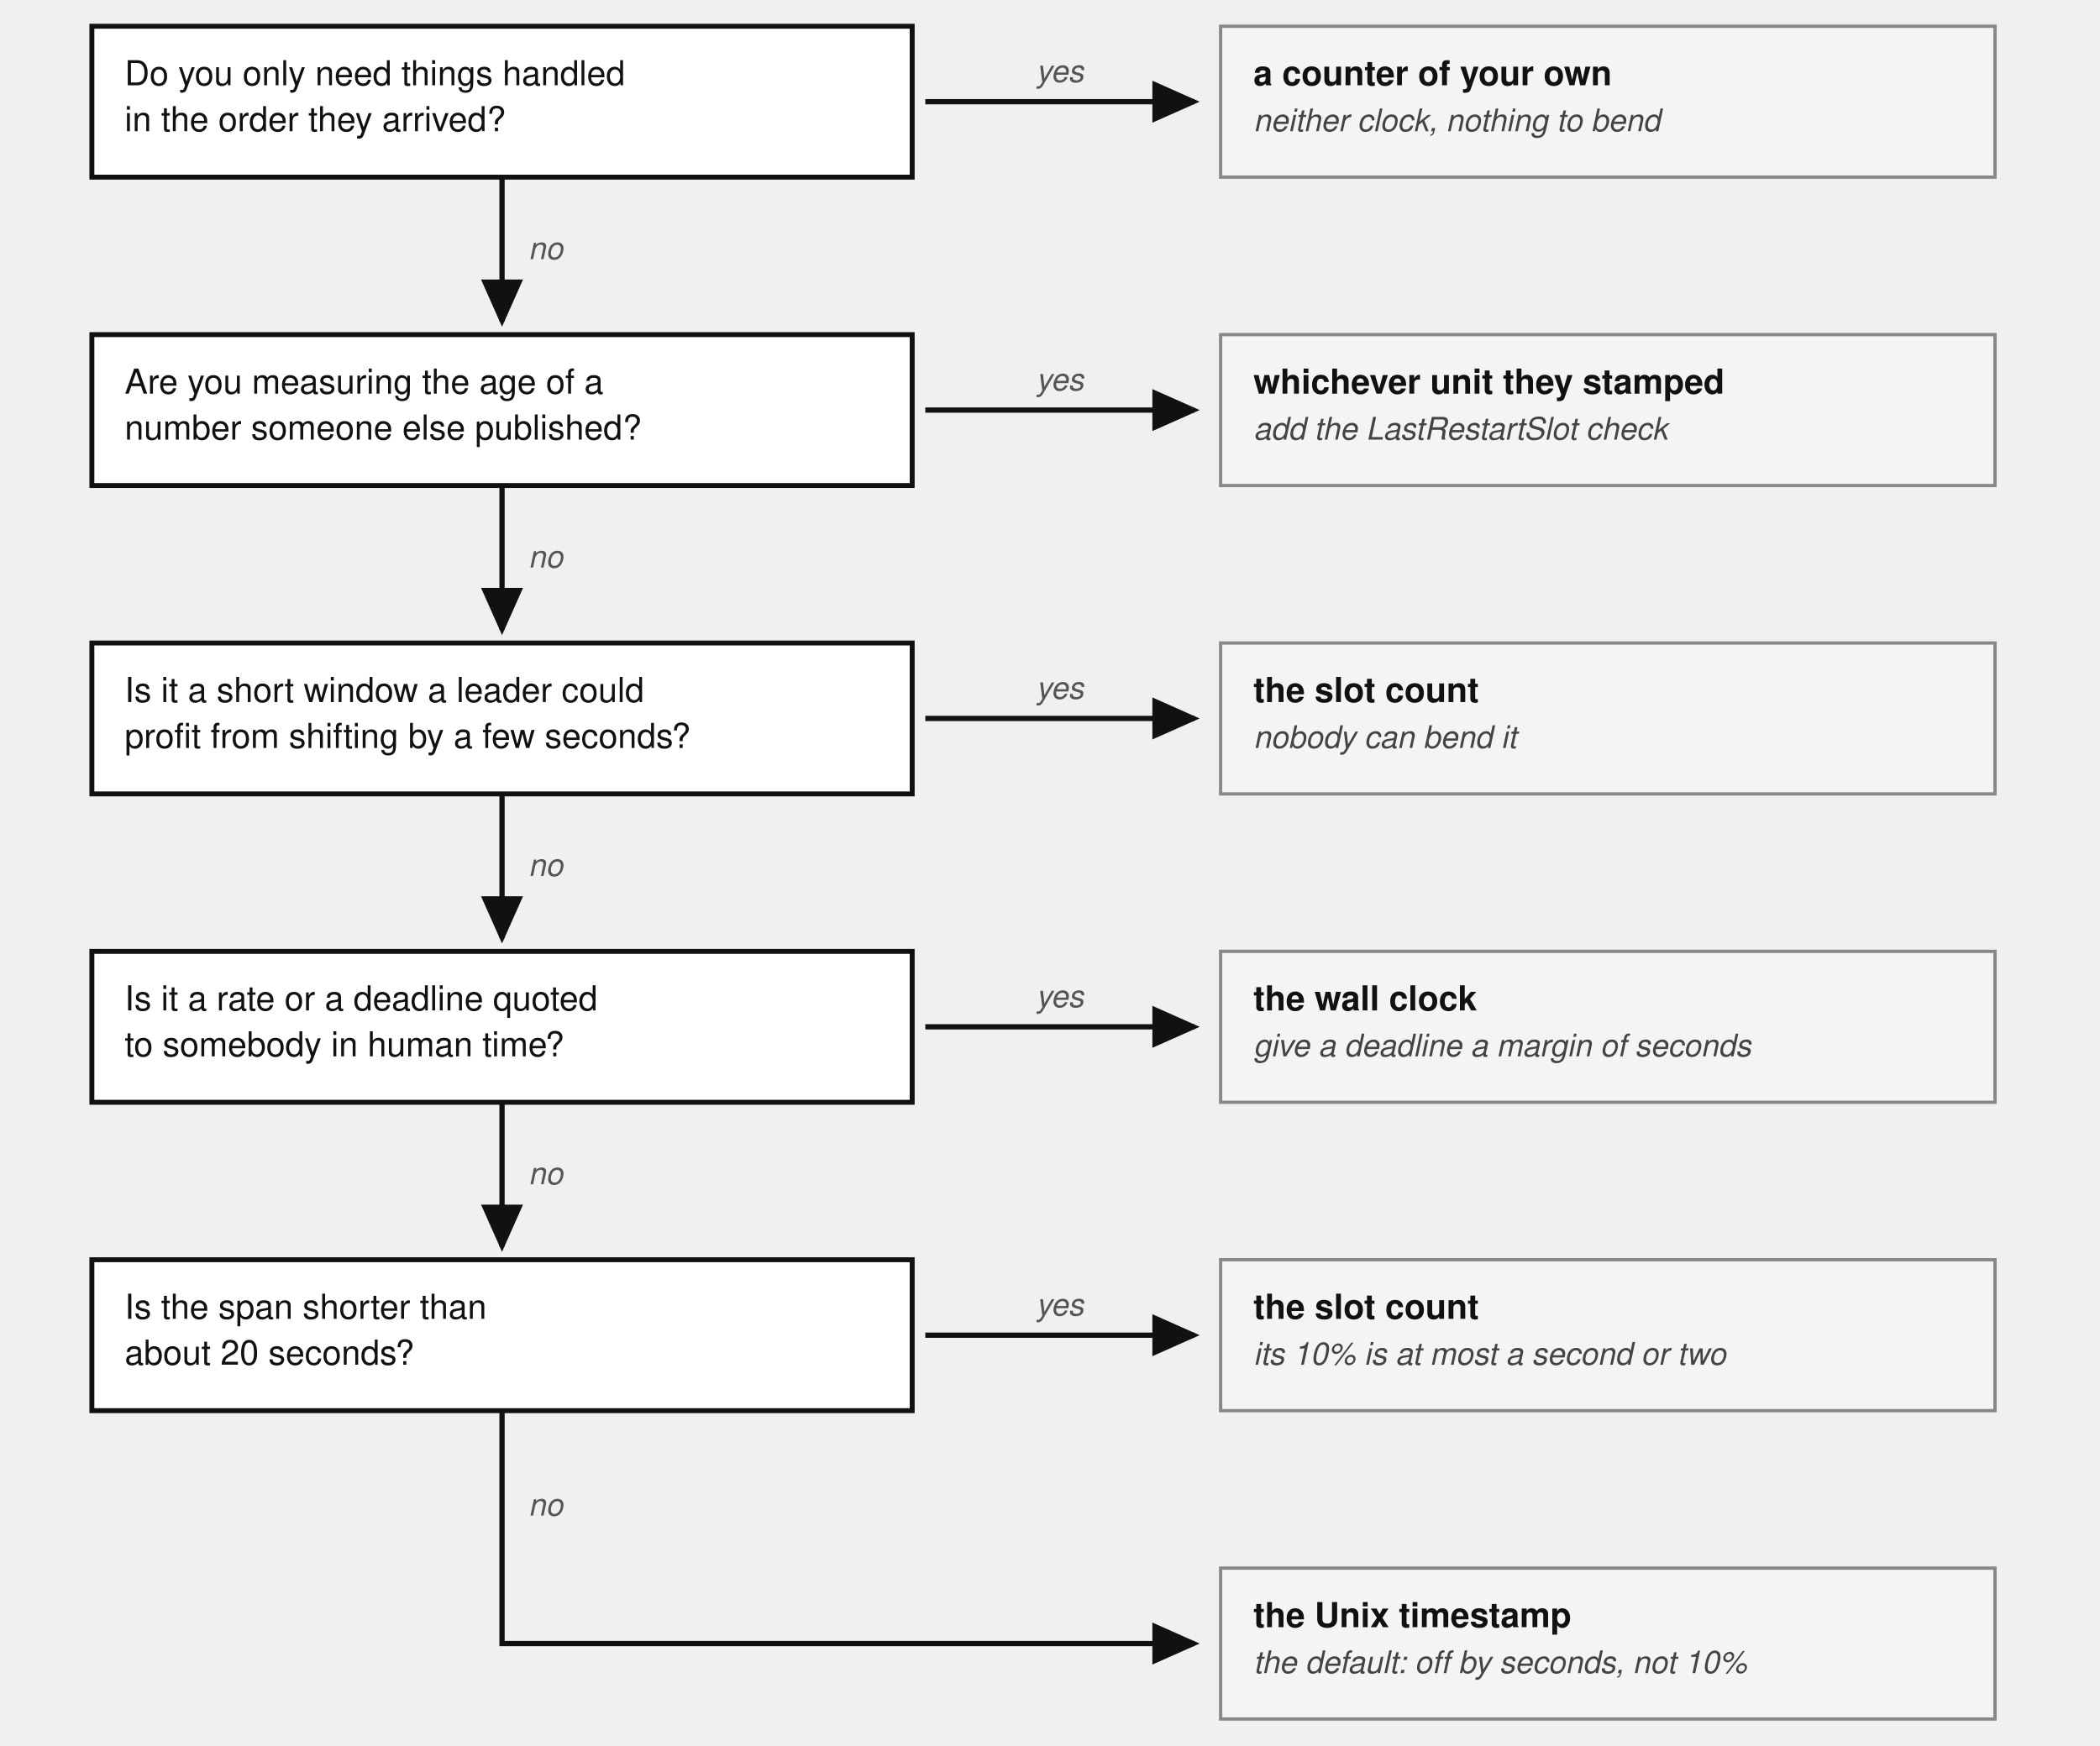
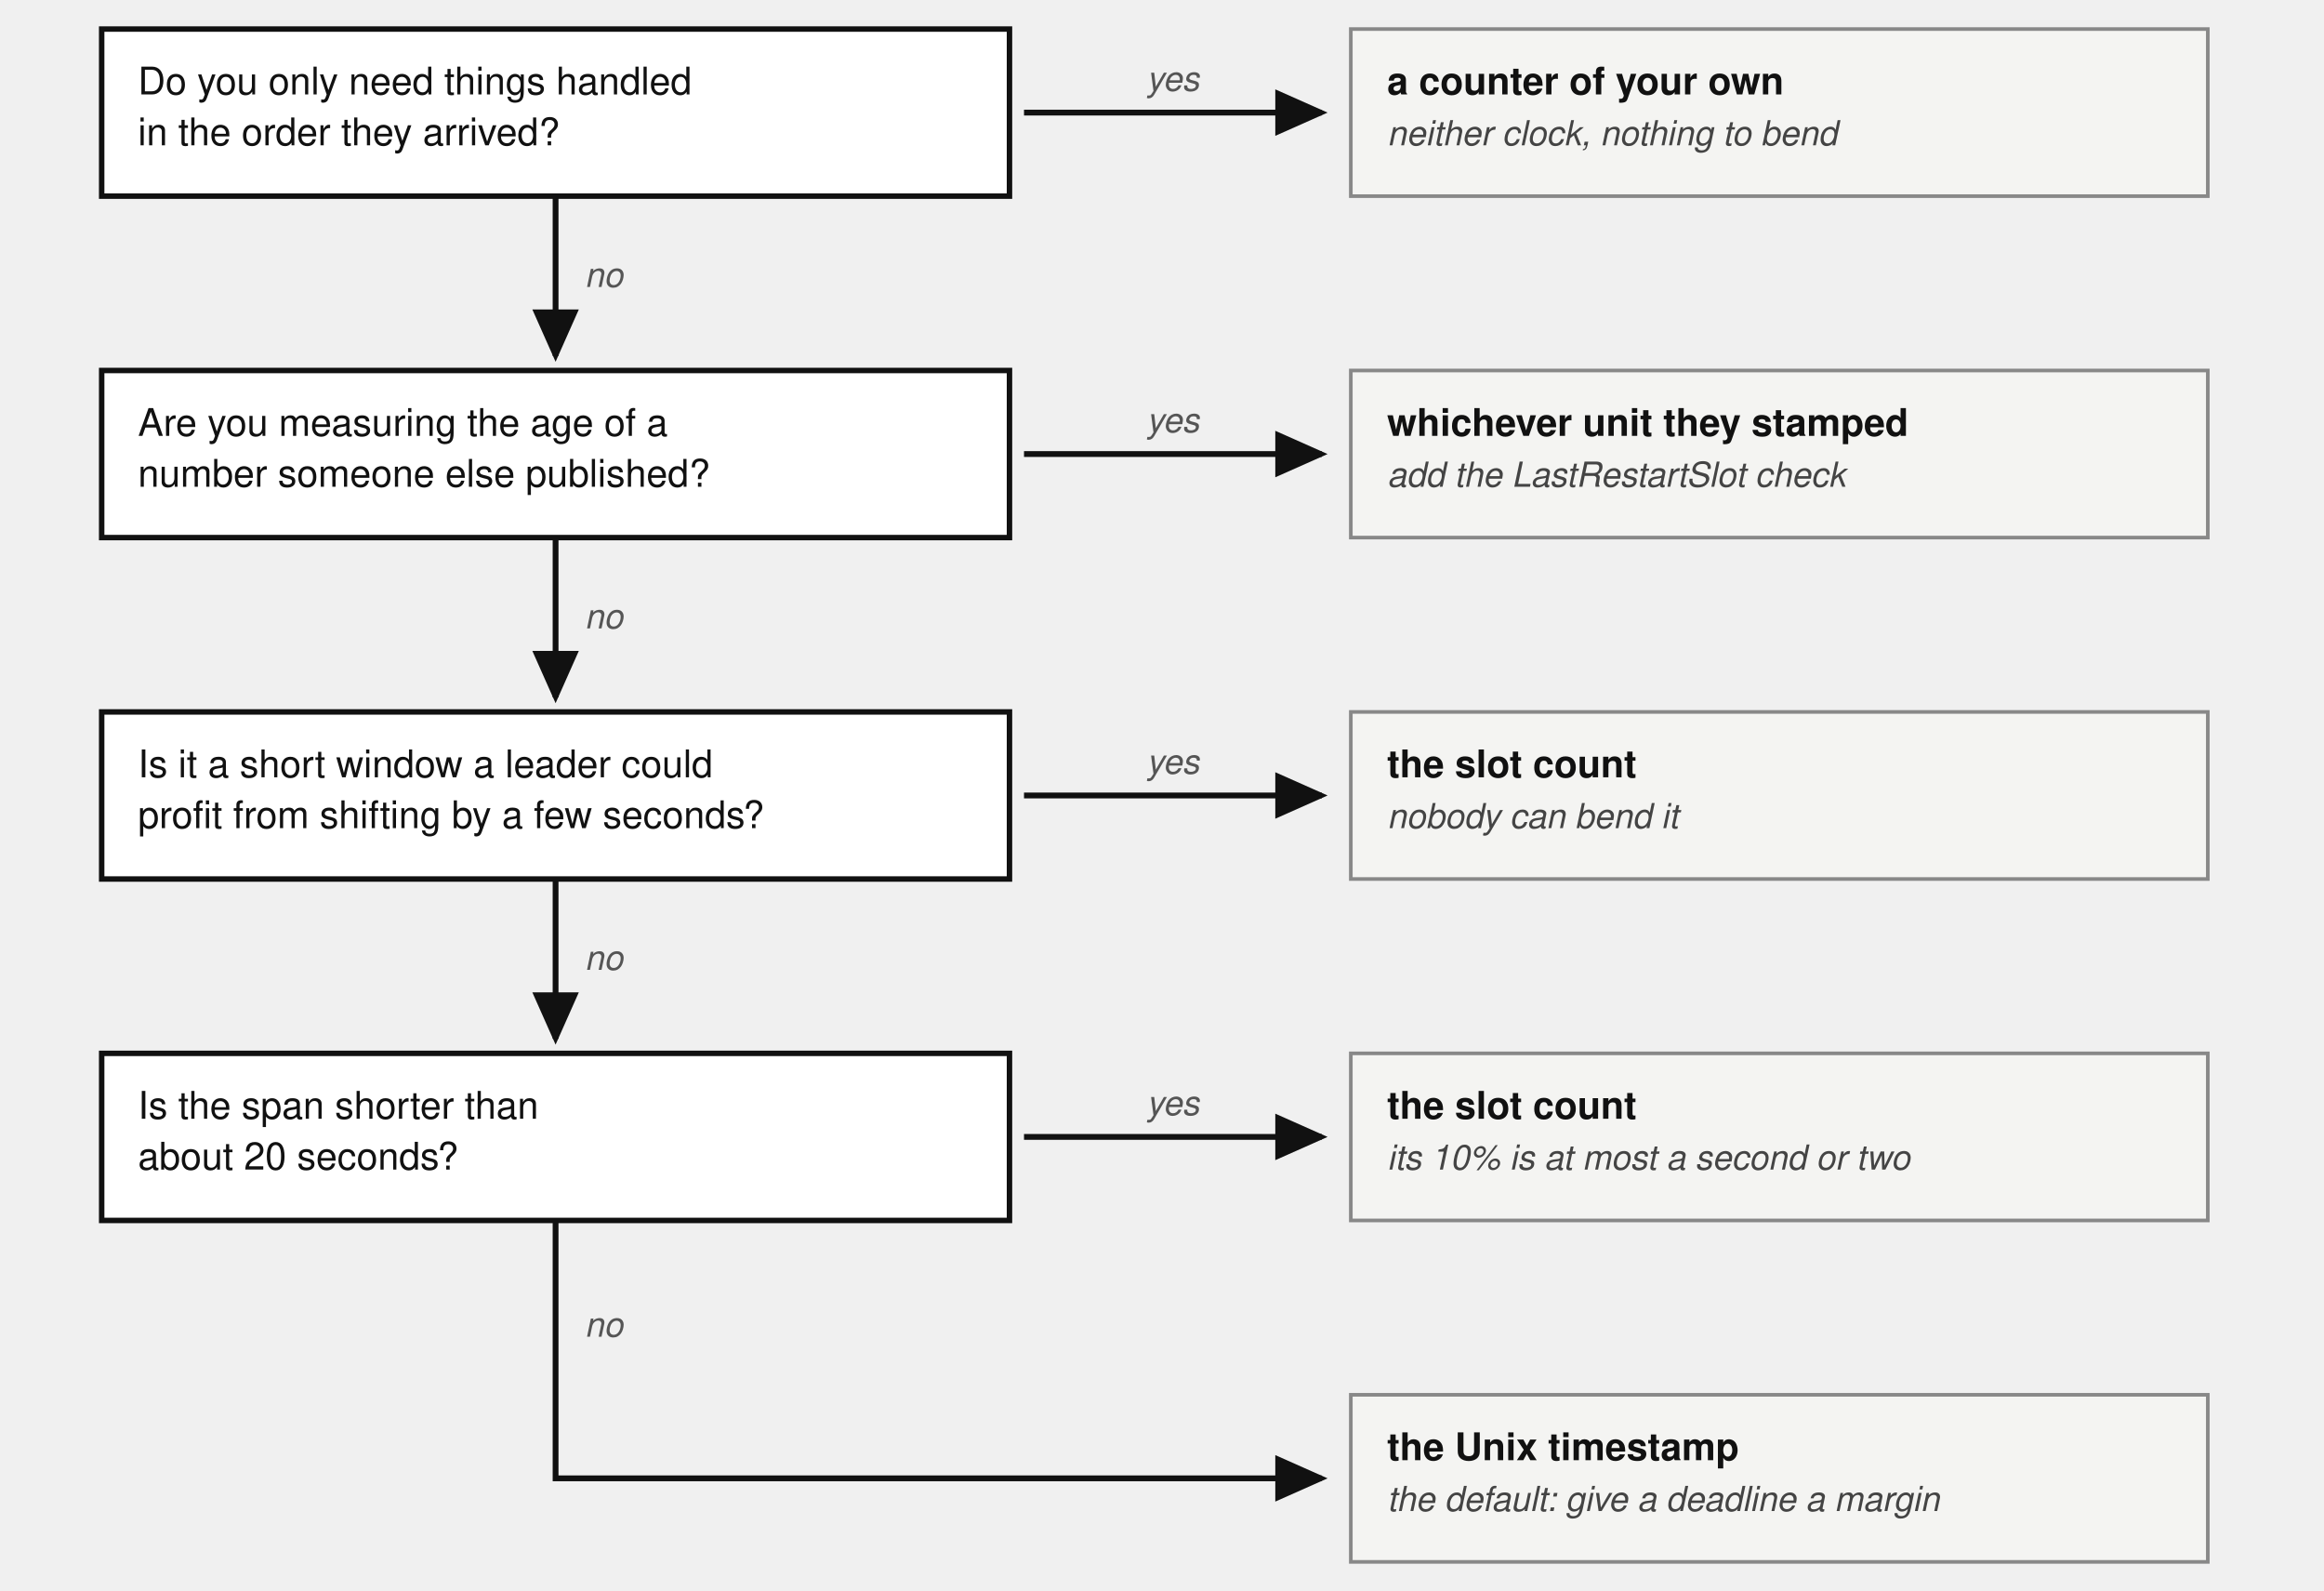
- <svg xmlns="http://www.w3.org/2000/svg" viewBox="0 0 640 532" font-family="'Denim INK', Helvetica, Arial, sans-serif" fill="#111">
+ <svg xmlns="http://www.w3.org/2000/svg" viewBox="0 0 640 438" font-family="'Denim INK', Helvetica, Arial, sans-serif" fill="#111">
  <g transform="translate(0,-16)">
    <defs>
      <marker id="clocktree-arr" markerWidth="9" markerHeight="8" refX="8" refY="4" orient="auto">
        <path d="M0,0 L9,4 L0,8 z" fill="#111" />
      </marker>
    </defs>
    <rect x="28" y="24" width="250" height="46" fill="#fff" stroke="#111" stroke-width="1.5" />
    <text x="38" y="42" font-size="10.5">Do you only need things handled</text>
    <text x="38" y="56" font-size="10.5">in the order they arrived?</text>
    <path d="M 282,47 L 364,47" stroke="#111" stroke-width="1.6" fill="none" marker-end="url(#clocktree-arr)" />
    <text x="323" y="41" font-size="9.5" fill="#555" font-style="italic" text-anchor="middle">yes</text>
    <rect x="372" y="24" width="236" height="46" fill="#f4f4f2" stroke="#888" />
    <text x="382" y="42" font-size="10.5" font-weight="bold">a counter of your own</text>
    <text x="382" y="56" font-size="9.5" fill="#444" font-style="italic">neither clock, nothing to bend</text>
    <path d="M 153,70 L 153,114" stroke="#111" stroke-width="1.6" fill="none" marker-end="url(#clocktree-arr)" />
    <text x="161" y="95" font-size="9.5" fill="#555" font-style="italic">no</text>
    <rect x="28" y="118" width="250" height="46" fill="#fff" stroke="#111" stroke-width="1.5" />
    <text x="38" y="136" font-size="10.5">Are you measuring the age of a</text>
    <text x="38" y="150" font-size="10.5">number someone else published?</text>
    <path d="M 282,141 L 364,141" stroke="#111" stroke-width="1.6" fill="none" marker-end="url(#clocktree-arr)" />
    <text x="323" y="135" font-size="9.5" fill="#555" font-style="italic" text-anchor="middle">yes</text>
    <rect x="372" y="118" width="236" height="46" fill="#f4f4f2" stroke="#888" />
    <text x="382" y="136" font-size="10.5" font-weight="bold">whichever unit they stamped</text>
    <text x="382" y="150" font-size="9.5" fill="#444" font-style="italic">add the LastRestartSlot check</text>
    <path d="M 153,164 L 153,208" stroke="#111" stroke-width="1.6" fill="none" marker-end="url(#clocktree-arr)" />
    <text x="161" y="189" font-size="9.5" fill="#555" font-style="italic">no</text>
    <rect x="28" y="212" width="250" height="46" fill="#fff" stroke="#111" stroke-width="1.5" />
    <text x="38" y="230" font-size="10.5">Is it a short window a leader could</text>
    <text x="38" y="244" font-size="10.5">profit from shifting by a few seconds?</text>
    <path d="M 282,235 L 364,235" stroke="#111" stroke-width="1.6" fill="none" marker-end="url(#clocktree-arr)" />
    <text x="323" y="229" font-size="9.5" fill="#555" font-style="italic" text-anchor="middle">yes</text>
    <rect x="372" y="212" width="236" height="46" fill="#f4f4f2" stroke="#888" />
    <text x="382" y="230" font-size="10.5" font-weight="bold">the slot count</text>
    <text x="382" y="244" font-size="9.5" fill="#444" font-style="italic">nobody can bend it</text>
    <path d="M 153,258 L 153,302" stroke="#111" stroke-width="1.6" fill="none" marker-end="url(#clocktree-arr)" />
    <text x="161" y="283" font-size="9.5" fill="#555" font-style="italic">no</text>
    <rect x="28" y="306" width="250" height="46" fill="#fff" stroke="#111" stroke-width="1.5" />
-     <text x="38" y="324" font-size="10.5">Is it a rate or a deadline quoted</text>
-     <text x="38" y="338" font-size="10.5">to somebody in human time?</text>
+     <text x="38" y="324" font-size="10.5">Is the span shorter than</text>
+     <text x="38" y="338" font-size="10.5">about 20 seconds?</text>
    <path d="M 282,329 L 364,329" stroke="#111" stroke-width="1.6" fill="none" marker-end="url(#clocktree-arr)" />
    <text x="323" y="323" font-size="9.5" fill="#555" font-style="italic" text-anchor="middle">yes</text>
    <rect x="372" y="306" width="236" height="46" fill="#f4f4f2" stroke="#888" />
-     <text x="382" y="324" font-size="10.5" font-weight="bold">the wall clock</text>
-     <text x="382" y="338" font-size="9.5" fill="#444" font-style="italic">give a deadline a margin of seconds</text>
-     <path d="M 153,352 L 153,396" stroke="#111" stroke-width="1.6" fill="none" marker-end="url(#clocktree-arr)" />
-     <text x="161" y="377" font-size="9.5" fill="#555" font-style="italic">no</text>
-     <rect x="28" y="400" width="250" height="46" fill="#fff" stroke="#111" stroke-width="1.5" />
-     <text x="38" y="418" font-size="10.5">Is the span shorter than</text>
-     <text x="38" y="432" font-size="10.5">about 20 seconds?</text>
-     <path d="M 282,423 L 364,423" stroke="#111" stroke-width="1.6" fill="none" marker-end="url(#clocktree-arr)" />
-     <text x="323" y="417" font-size="9.5" fill="#555" font-style="italic" text-anchor="middle">yes</text>
+     <text x="382" y="324" font-size="10.5" font-weight="bold">the slot count</text>
+     <text x="382" y="338" font-size="9.5" fill="#444" font-style="italic">its 10% is at most a second or two</text>
+     <path d="M 153,352 L 153,423 L 364,423" stroke="#111" stroke-width="1.6" fill="none" marker-end="url(#clocktree-arr)" />
+     <text x="161" y="384" font-size="9.5" fill="#555" font-style="italic">no</text>
    <rect x="372" y="400" width="236" height="46" fill="#f4f4f2" stroke="#888" />
-     <text x="382" y="418" font-size="10.5" font-weight="bold">the slot count</text>
-     <text x="382" y="432" font-size="9.5" fill="#444" font-style="italic">its 10% is at most a second or two</text>
-     <path d="M 153,446 L 153,517 L 364,517" stroke="#111" stroke-width="1.6" fill="none" marker-end="url(#clocktree-arr)" />
-     <text x="161" y="478" font-size="9.5" fill="#555" font-style="italic">no</text>
-     <rect x="372" y="494" width="236" height="46" fill="#f4f4f2" stroke="#888" />
-     <text x="382" y="512" font-size="10.5" font-weight="bold">the Unix timestamp</text>
-     <text x="382" y="526" font-size="9.5" fill="#444" font-style="italic">the default: off by seconds, not 10%</text>
+     <text x="382" y="418" font-size="10.5" font-weight="bold">the Unix timestamp</text>
+     <text x="382" y="432" font-size="9.5" fill="#444" font-style="italic">the default: give a deadline a margin</text>
  </g>
</svg>
